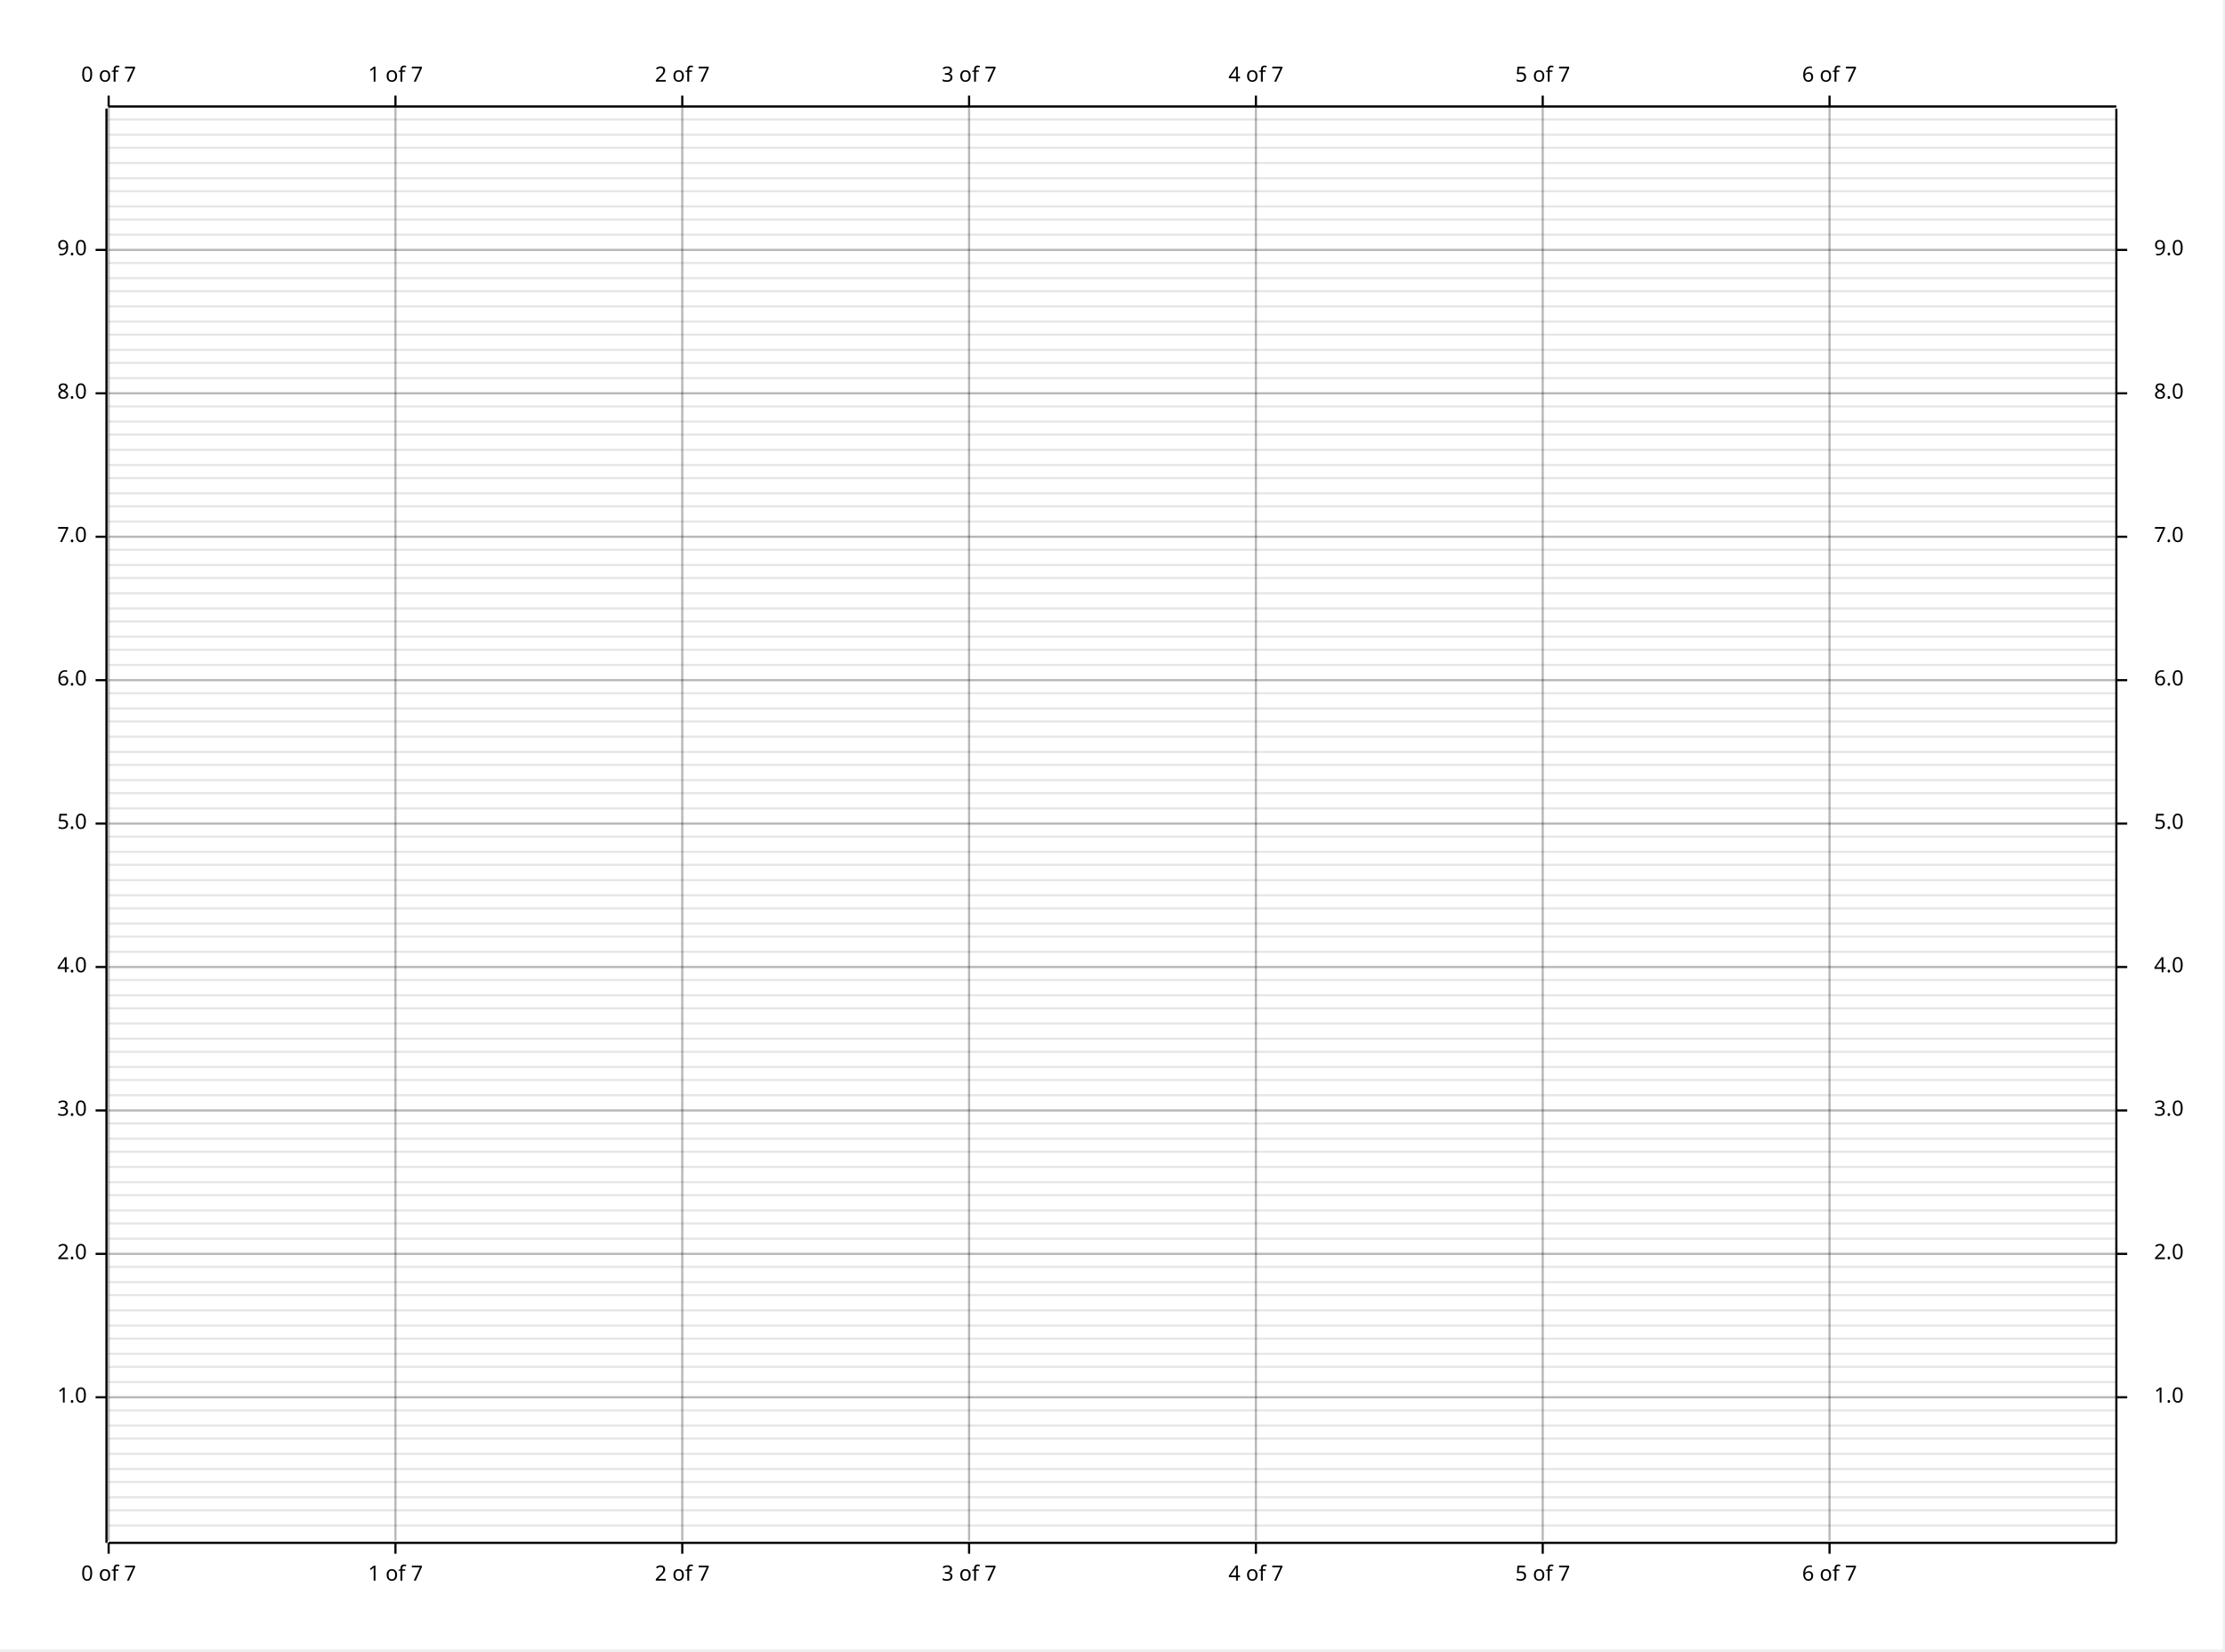
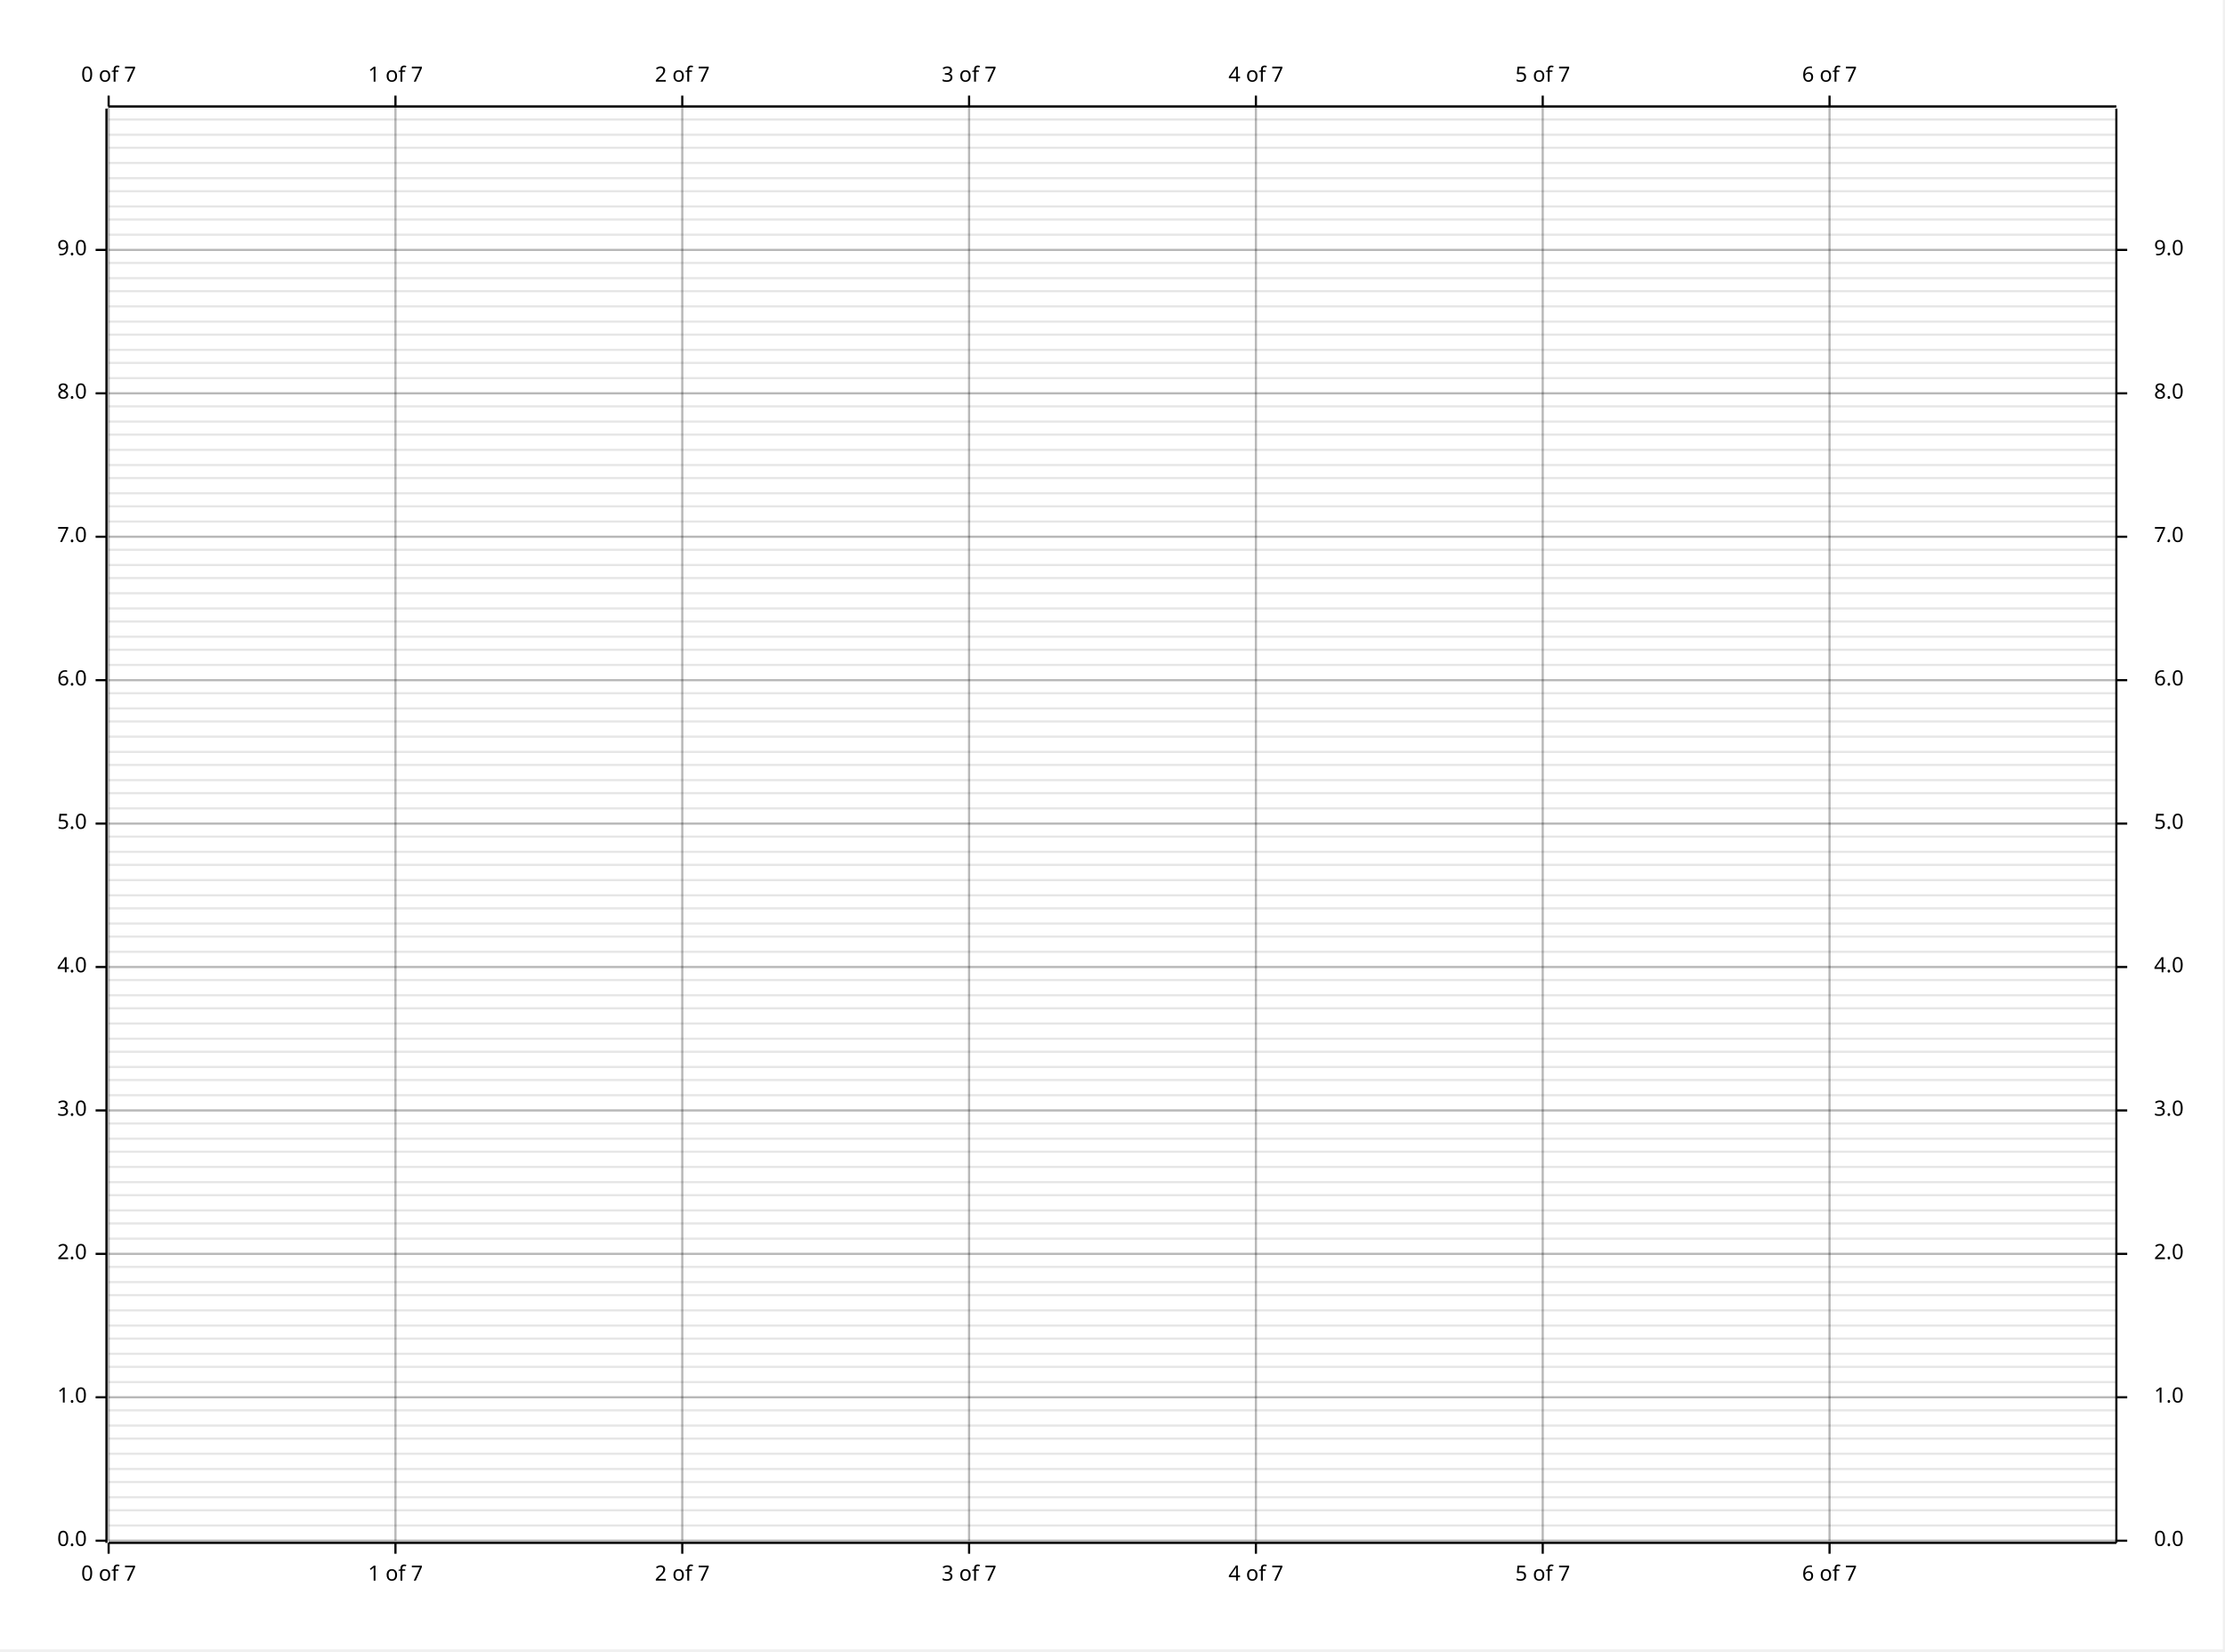
<svg xmlns="http://www.w3.org/2000/svg" width="1024" height="760" viewBox="0 0 1024 760">
  <rect x="0" y="0" width="1023" height="759" opacity="1" fill="#FFFFFF" stroke="none" />
  <line opacity="0.1" stroke="#000000" stroke-width="1" x1="50" y1="709" x2="50" y2="49" />
  <line opacity="0.1" stroke="#000000" stroke-width="1" x1="182" y1="709" x2="182" y2="49" />
  <line opacity="0.1" stroke="#000000" stroke-width="1" x1="314" y1="709" x2="314" y2="49" />
  <line opacity="0.1" stroke="#000000" stroke-width="1" x1="446" y1="709" x2="446" y2="49" />
  <line opacity="0.1" stroke="#000000" stroke-width="1" x1="578" y1="709" x2="578" y2="49" />
  <line opacity="0.1" stroke="#000000" stroke-width="1" x1="710" y1="709" x2="710" y2="49" />
  <line opacity="0.1" stroke="#000000" stroke-width="1" x1="842" y1="709" x2="842" y2="49" />
+   <line opacity="0.1" stroke="#000000" stroke-width="1" x1="50" y1="709" x2="974" y2="709" />
  <line opacity="0.1" stroke="#000000" stroke-width="1" x1="50" y1="702" x2="974" y2="702" />
  <line opacity="0.1" stroke="#000000" stroke-width="1" x1="50" y1="695" x2="974" y2="695" />
  <line opacity="0.1" stroke="#000000" stroke-width="1" x1="50" y1="689" x2="974" y2="689" />
  <line opacity="0.1" stroke="#000000" stroke-width="1" x1="50" y1="682" x2="974" y2="682" />
  <line opacity="0.1" stroke="#000000" stroke-width="1" x1="50" y1="676" x2="974" y2="676" />
  <line opacity="0.1" stroke="#000000" stroke-width="1" x1="50" y1="669" x2="974" y2="669" />
  <line opacity="0.1" stroke="#000000" stroke-width="1" x1="50" y1="662" x2="974" y2="662" />
  <line opacity="0.1" stroke="#000000" stroke-width="1" x1="50" y1="656" x2="974" y2="656" />
  <line opacity="0.1" stroke="#000000" stroke-width="1" x1="50" y1="649" x2="974" y2="649" />
  <line opacity="0.1" stroke="#000000" stroke-width="1" x1="50" y1="643" x2="974" y2="643" />
  <line opacity="0.1" stroke="#000000" stroke-width="1" x1="50" y1="636" x2="974" y2="636" />
  <line opacity="0.1" stroke="#000000" stroke-width="1" x1="50" y1="629" x2="974" y2="629" />
  <line opacity="0.1" stroke="#000000" stroke-width="1" x1="50" y1="623" x2="974" y2="623" />
  <line opacity="0.1" stroke="#000000" stroke-width="1" x1="50" y1="616" x2="974" y2="616" />
  <line opacity="0.1" stroke="#000000" stroke-width="1" x1="50" y1="610" x2="974" y2="610" />
  <line opacity="0.1" stroke="#000000" stroke-width="1" x1="50" y1="603" x2="974" y2="603" />
  <line opacity="0.1" stroke="#000000" stroke-width="1" x1="50" y1="596" x2="974" y2="596" />
  <line opacity="0.1" stroke="#000000" stroke-width="1" x1="50" y1="590" x2="974" y2="590" />
  <line opacity="0.1" stroke="#000000" stroke-width="1" x1="50" y1="583" x2="974" y2="583" />
  <line opacity="0.1" stroke="#000000" stroke-width="1" x1="50" y1="577" x2="974" y2="577" />
  <line opacity="0.1" stroke="#000000" stroke-width="1" x1="50" y1="570" x2="974" y2="570" />
  <line opacity="0.1" stroke="#000000" stroke-width="1" x1="50" y1="563" x2="974" y2="563" />
  <line opacity="0.1" stroke="#000000" stroke-width="1" x1="50" y1="557" x2="974" y2="557" />
  <line opacity="0.1" stroke="#000000" stroke-width="1" x1="50" y1="550" x2="974" y2="550" />
  <line opacity="0.1" stroke="#000000" stroke-width="1" x1="50" y1="544" x2="974" y2="544" />
  <line opacity="0.1" stroke="#000000" stroke-width="1" x1="50" y1="537" x2="974" y2="537" />
  <line opacity="0.1" stroke="#000000" stroke-width="1" x1="50" y1="530" x2="974" y2="530" />
  <line opacity="0.1" stroke="#000000" stroke-width="1" x1="50" y1="524" x2="974" y2="524" />
  <line opacity="0.1" stroke="#000000" stroke-width="1" x1="50" y1="517" x2="974" y2="517" />
  <line opacity="0.1" stroke="#000000" stroke-width="1" x1="50" y1="511" x2="974" y2="511" />
  <line opacity="0.1" stroke="#000000" stroke-width="1" x1="50" y1="504" x2="974" y2="504" />
  <line opacity="0.1" stroke="#000000" stroke-width="1" x1="50" y1="497" x2="974" y2="497" />
  <line opacity="0.1" stroke="#000000" stroke-width="1" x1="50" y1="491" x2="974" y2="491" />
  <line opacity="0.1" stroke="#000000" stroke-width="1" x1="50" y1="484" x2="974" y2="484" />
  <line opacity="0.1" stroke="#000000" stroke-width="1" x1="50" y1="478" x2="974" y2="478" />
  <line opacity="0.1" stroke="#000000" stroke-width="1" x1="50" y1="471" x2="974" y2="471" />
  <line opacity="0.1" stroke="#000000" stroke-width="1" x1="50" y1="464" x2="974" y2="464" />
  <line opacity="0.1" stroke="#000000" stroke-width="1" x1="50" y1="458" x2="974" y2="458" />
  <line opacity="0.1" stroke="#000000" stroke-width="1" x1="50" y1="451" x2="974" y2="451" />
  <line opacity="0.1" stroke="#000000" stroke-width="1" x1="50" y1="445" x2="974" y2="445" />
  <line opacity="0.1" stroke="#000000" stroke-width="1" x1="50" y1="438" x2="974" y2="438" />
  <line opacity="0.1" stroke="#000000" stroke-width="1" x1="50" y1="431" x2="974" y2="431" />
  <line opacity="0.1" stroke="#000000" stroke-width="1" x1="50" y1="425" x2="974" y2="425" />
  <line opacity="0.1" stroke="#000000" stroke-width="1" x1="50" y1="418" x2="974" y2="418" />
  <line opacity="0.1" stroke="#000000" stroke-width="1" x1="50" y1="412" x2="974" y2="412" />
  <line opacity="0.1" stroke="#000000" stroke-width="1" x1="50" y1="405" x2="974" y2="405" />
  <line opacity="0.1" stroke="#000000" stroke-width="1" x1="50" y1="398" x2="974" y2="398" />
  <line opacity="0.1" stroke="#000000" stroke-width="1" x1="50" y1="392" x2="974" y2="392" />
  <line opacity="0.1" stroke="#000000" stroke-width="1" x1="50" y1="385" x2="974" y2="385" />
  <line opacity="0.1" stroke="#000000" stroke-width="1" x1="50" y1="379" x2="974" y2="379" />
  <line opacity="0.1" stroke="#000000" stroke-width="1" x1="50" y1="372" x2="974" y2="372" />
  <line opacity="0.1" stroke="#000000" stroke-width="1" x1="50" y1="365" x2="974" y2="365" />
  <line opacity="0.1" stroke="#000000" stroke-width="1" x1="50" y1="359" x2="974" y2="359" />
  <line opacity="0.1" stroke="#000000" stroke-width="1" x1="50" y1="352" x2="974" y2="352" />
  <line opacity="0.1" stroke="#000000" stroke-width="1" x1="50" y1="346" x2="974" y2="346" />
  <line opacity="0.1" stroke="#000000" stroke-width="1" x1="50" y1="339" x2="974" y2="339" />
  <line opacity="0.1" stroke="#000000" stroke-width="1" x1="50" y1="332" x2="974" y2="332" />
  <line opacity="0.1" stroke="#000000" stroke-width="1" x1="50" y1="326" x2="974" y2="326" />
  <line opacity="0.1" stroke="#000000" stroke-width="1" x1="50" y1="319" x2="974" y2="319" />
  <line opacity="0.1" stroke="#000000" stroke-width="1" x1="50" y1="313" x2="974" y2="313" />
  <line opacity="0.1" stroke="#000000" stroke-width="1" x1="50" y1="306" x2="974" y2="306" />
  <line opacity="0.1" stroke="#000000" stroke-width="1" x1="50" y1="299" x2="974" y2="299" />
  <line opacity="0.1" stroke="#000000" stroke-width="1" x1="50" y1="293" x2="974" y2="293" />
  <line opacity="0.1" stroke="#000000" stroke-width="1" x1="50" y1="286" x2="974" y2="286" />
  <line opacity="0.1" stroke="#000000" stroke-width="1" x1="50" y1="280" x2="974" y2="280" />
  <line opacity="0.1" stroke="#000000" stroke-width="1" x1="50" y1="273" x2="974" y2="273" />
  <line opacity="0.1" stroke="#000000" stroke-width="1" x1="50" y1="266" x2="974" y2="266" />
  <line opacity="0.1" stroke="#000000" stroke-width="1" x1="50" y1="260" x2="974" y2="260" />
  <line opacity="0.1" stroke="#000000" stroke-width="1" x1="50" y1="253" x2="974" y2="253" />
  <line opacity="0.1" stroke="#000000" stroke-width="1" x1="50" y1="247" x2="974" y2="247" />
  <line opacity="0.1" stroke="#000000" stroke-width="1" x1="50" y1="240" x2="974" y2="240" />
  <line opacity="0.1" stroke="#000000" stroke-width="1" x1="50" y1="233" x2="974" y2="233" />
  <line opacity="0.1" stroke="#000000" stroke-width="1" x1="50" y1="227" x2="974" y2="227" />
  <line opacity="0.1" stroke="#000000" stroke-width="1" x1="50" y1="220" x2="974" y2="220" />
  <line opacity="0.1" stroke="#000000" stroke-width="1" x1="50" y1="214" x2="974" y2="214" />
  <line opacity="0.1" stroke="#000000" stroke-width="1" x1="50" y1="207" x2="974" y2="207" />
  <line opacity="0.1" stroke="#000000" stroke-width="1" x1="50" y1="200" x2="974" y2="200" />
  <line opacity="0.1" stroke="#000000" stroke-width="1" x1="50" y1="194" x2="974" y2="194" />
  <line opacity="0.1" stroke="#000000" stroke-width="1" x1="50" y1="187" x2="974" y2="187" />
  <line opacity="0.1" stroke="#000000" stroke-width="1" x1="50" y1="181" x2="974" y2="181" />
  <line opacity="0.1" stroke="#000000" stroke-width="1" x1="50" y1="174" x2="974" y2="174" />
  <line opacity="0.1" stroke="#000000" stroke-width="1" x1="50" y1="167" x2="974" y2="167" />
  <line opacity="0.1" stroke="#000000" stroke-width="1" x1="50" y1="161" x2="974" y2="161" />
  <line opacity="0.1" stroke="#000000" stroke-width="1" x1="50" y1="154" x2="974" y2="154" />
  <line opacity="0.1" stroke="#000000" stroke-width="1" x1="50" y1="148" x2="974" y2="148" />
  <line opacity="0.1" stroke="#000000" stroke-width="1" x1="50" y1="141" x2="974" y2="141" />
  <line opacity="0.1" stroke="#000000" stroke-width="1" x1="50" y1="134" x2="974" y2="134" />
  <line opacity="0.1" stroke="#000000" stroke-width="1" x1="50" y1="128" x2="974" y2="128" />
  <line opacity="0.1" stroke="#000000" stroke-width="1" x1="50" y1="121" x2="974" y2="121" />
  <line opacity="0.1" stroke="#000000" stroke-width="1" x1="50" y1="115" x2="974" y2="115" />
  <line opacity="0.1" stroke="#000000" stroke-width="1" x1="50" y1="108" x2="974" y2="108" />
  <line opacity="0.1" stroke="#000000" stroke-width="1" x1="50" y1="101" x2="974" y2="101" />
  <line opacity="0.1" stroke="#000000" stroke-width="1" x1="50" y1="95" x2="974" y2="95" />
  <line opacity="0.1" stroke="#000000" stroke-width="1" x1="50" y1="88" x2="974" y2="88" />
  <line opacity="0.1" stroke="#000000" stroke-width="1" x1="50" y1="82" x2="974" y2="82" />
  <line opacity="0.1" stroke="#000000" stroke-width="1" x1="50" y1="75" x2="974" y2="75" />
  <line opacity="0.1" stroke="#000000" stroke-width="1" x1="50" y1="68" x2="974" y2="68" />
  <line opacity="0.1" stroke="#000000" stroke-width="1" x1="50" y1="62" x2="974" y2="62" />
  <line opacity="0.1" stroke="#000000" stroke-width="1" x1="50" y1="55" x2="974" y2="55" />
  <line opacity="0.1" stroke="#000000" stroke-width="1" x1="50" y1="49" x2="974" y2="49" />
  <line opacity="0.2" stroke="#000000" stroke-width="1" x1="50" y1="709" x2="50" y2="49" />
  <line opacity="0.2" stroke="#000000" stroke-width="1" x1="182" y1="709" x2="182" y2="49" />
  <line opacity="0.2" stroke="#000000" stroke-width="1" x1="314" y1="709" x2="314" y2="49" />
  <line opacity="0.2" stroke="#000000" stroke-width="1" x1="446" y1="709" x2="446" y2="49" />
  <line opacity="0.2" stroke="#000000" stroke-width="1" x1="578" y1="709" x2="578" y2="49" />
  <line opacity="0.2" stroke="#000000" stroke-width="1" x1="710" y1="709" x2="710" y2="49" />
  <line opacity="0.2" stroke="#000000" stroke-width="1" x1="842" y1="709" x2="842" y2="49" />
+   <line opacity="0.2" stroke="#000000" stroke-width="1" x1="50" y1="709" x2="974" y2="709" />
  <line opacity="0.2" stroke="#000000" stroke-width="1" x1="50" y1="643" x2="974" y2="643" />
  <line opacity="0.2" stroke="#000000" stroke-width="1" x1="50" y1="577" x2="974" y2="577" />
  <line opacity="0.2" stroke="#000000" stroke-width="1" x1="50" y1="511" x2="974" y2="511" />
  <line opacity="0.2" stroke="#000000" stroke-width="1" x1="50" y1="445" x2="974" y2="445" />
  <line opacity="0.2" stroke="#000000" stroke-width="1" x1="50" y1="379" x2="974" y2="379" />
  <line opacity="0.2" stroke="#000000" stroke-width="1" x1="50" y1="313" x2="974" y2="313" />
  <line opacity="0.2" stroke="#000000" stroke-width="1" x1="50" y1="247" x2="974" y2="247" />
  <line opacity="0.2" stroke="#000000" stroke-width="1" x1="50" y1="181" x2="974" y2="181" />
  <line opacity="0.2" stroke="#000000" stroke-width="1" x1="50" y1="115" x2="974" y2="115" />
  <line opacity="0.2" stroke="#000000" stroke-width="1" x1="50" y1="49" x2="974" y2="49" />
  <polyline fill="none" opacity="1" stroke="#000000" stroke-width="1" points="50,49 974,49 " />
  <text x="50" y="40" dy="-0.5ex" text-anchor="middle" font-family="sans-serif" font-size="9.677" opacity="1" fill="#000000">
0 of 7
</text>
  <polyline fill="none" opacity="1" stroke="#000000" stroke-width="1" points="50,44 50,49 " />
  <text x="182" y="40" dy="-0.5ex" text-anchor="middle" font-family="sans-serif" font-size="9.677" opacity="1" fill="#000000">
1 of 7
</text>
  <polyline fill="none" opacity="1" stroke="#000000" stroke-width="1" points="182,44 182,49 " />
  <text x="314" y="40" dy="-0.5ex" text-anchor="middle" font-family="sans-serif" font-size="9.677" opacity="1" fill="#000000">
2 of 7
</text>
  <polyline fill="none" opacity="1" stroke="#000000" stroke-width="1" points="314,44 314,49 " />
  <text x="446" y="40" dy="-0.5ex" text-anchor="middle" font-family="sans-serif" font-size="9.677" opacity="1" fill="#000000">
3 of 7
</text>
  <polyline fill="none" opacity="1" stroke="#000000" stroke-width="1" points="446,44 446,49 " />
  <text x="578" y="40" dy="-0.5ex" text-anchor="middle" font-family="sans-serif" font-size="9.677" opacity="1" fill="#000000">
4 of 7
</text>
  <polyline fill="none" opacity="1" stroke="#000000" stroke-width="1" points="578,44 578,49 " />
  <text x="710" y="40" dy="-0.5ex" text-anchor="middle" font-family="sans-serif" font-size="9.677" opacity="1" fill="#000000">
5 of 7
</text>
  <polyline fill="none" opacity="1" stroke="#000000" stroke-width="1" points="710,44 710,49 " />
  <text x="842" y="40" dy="-0.5ex" text-anchor="middle" font-family="sans-serif" font-size="9.677" opacity="1" fill="#000000">
6 of 7
</text>
  <polyline fill="none" opacity="1" stroke="#000000" stroke-width="1" points="842,44 842,49 " />
  <polyline fill="none" opacity="1" stroke="#000000" stroke-width="1" points="49,50 49,710 " />
+   <text x="40" y="709" dy="0.5ex" text-anchor="end" font-family="sans-serif" font-size="9.677" opacity="1" fill="#000000">
+ 0.0
+ </text>
+   <polyline fill="none" opacity="1" stroke="#000000" stroke-width="1" points="44,709 49,709 " />
  <text x="40" y="643" dy="0.5ex" text-anchor="end" font-family="sans-serif" font-size="9.677" opacity="1" fill="#000000">
1.0
</text>
  <polyline fill="none" opacity="1" stroke="#000000" stroke-width="1" points="44,643 49,643 " />
  <text x="40" y="577" dy="0.5ex" text-anchor="end" font-family="sans-serif" font-size="9.677" opacity="1" fill="#000000">
2.0
</text>
  <polyline fill="none" opacity="1" stroke="#000000" stroke-width="1" points="44,577 49,577 " />
  <text x="40" y="511" dy="0.5ex" text-anchor="end" font-family="sans-serif" font-size="9.677" opacity="1" fill="#000000">
3.0
</text>
  <polyline fill="none" opacity="1" stroke="#000000" stroke-width="1" points="44,511 49,511 " />
  <text x="40" y="445" dy="0.5ex" text-anchor="end" font-family="sans-serif" font-size="9.677" opacity="1" fill="#000000">
4.0
</text>
  <polyline fill="none" opacity="1" stroke="#000000" stroke-width="1" points="44,445 49,445 " />
  <text x="40" y="379" dy="0.5ex" text-anchor="end" font-family="sans-serif" font-size="9.677" opacity="1" fill="#000000">
5.0
</text>
  <polyline fill="none" opacity="1" stroke="#000000" stroke-width="1" points="44,379 49,379 " />
  <text x="40" y="313" dy="0.5ex" text-anchor="end" font-family="sans-serif" font-size="9.677" opacity="1" fill="#000000">
6.0
</text>
  <polyline fill="none" opacity="1" stroke="#000000" stroke-width="1" points="44,313 49,313 " />
  <text x="40" y="247" dy="0.5ex" text-anchor="end" font-family="sans-serif" font-size="9.677" opacity="1" fill="#000000">
7.0
</text>
  <polyline fill="none" opacity="1" stroke="#000000" stroke-width="1" points="44,247 49,247 " />
  <text x="40" y="181" dy="0.5ex" text-anchor="end" font-family="sans-serif" font-size="9.677" opacity="1" fill="#000000">
8.0
</text>
  <polyline fill="none" opacity="1" stroke="#000000" stroke-width="1" points="44,181 49,181 " />
  <text x="40" y="115" dy="0.5ex" text-anchor="end" font-family="sans-serif" font-size="9.677" opacity="1" fill="#000000">
9.0
</text>
  <polyline fill="none" opacity="1" stroke="#000000" stroke-width="1" points="44,115 49,115 " />
  <polyline fill="none" opacity="1" stroke="#000000" stroke-width="1" points="50,710 974,710 " />
  <text x="50" y="720" dy="0.76em" text-anchor="middle" font-family="sans-serif" font-size="9.677" opacity="1" fill="#000000">
0 of 7
</text>
  <polyline fill="none" opacity="1" stroke="#000000" stroke-width="1" points="50,710 50,715 " />
  <text x="182" y="720" dy="0.76em" text-anchor="middle" font-family="sans-serif" font-size="9.677" opacity="1" fill="#000000">
1 of 7
</text>
  <polyline fill="none" opacity="1" stroke="#000000" stroke-width="1" points="182,710 182,715 " />
  <text x="314" y="720" dy="0.76em" text-anchor="middle" font-family="sans-serif" font-size="9.677" opacity="1" fill="#000000">
2 of 7
</text>
  <polyline fill="none" opacity="1" stroke="#000000" stroke-width="1" points="314,710 314,715 " />
  <text x="446" y="720" dy="0.76em" text-anchor="middle" font-family="sans-serif" font-size="9.677" opacity="1" fill="#000000">
3 of 7
</text>
  <polyline fill="none" opacity="1" stroke="#000000" stroke-width="1" points="446,710 446,715 " />
  <text x="578" y="720" dy="0.76em" text-anchor="middle" font-family="sans-serif" font-size="9.677" opacity="1" fill="#000000">
4 of 7
</text>
  <polyline fill="none" opacity="1" stroke="#000000" stroke-width="1" points="578,710 578,715 " />
  <text x="710" y="720" dy="0.76em" text-anchor="middle" font-family="sans-serif" font-size="9.677" opacity="1" fill="#000000">
5 of 7
</text>
  <polyline fill="none" opacity="1" stroke="#000000" stroke-width="1" points="710,710 710,715 " />
  <text x="842" y="720" dy="0.76em" text-anchor="middle" font-family="sans-serif" font-size="9.677" opacity="1" fill="#000000">
6 of 7
</text>
  <polyline fill="none" opacity="1" stroke="#000000" stroke-width="1" points="842,710 842,715 " />
  <polyline fill="none" opacity="1" stroke="#000000" stroke-width="1" points="974,50 974,710 " />
+   <text x="1005" y="709" dy="0.5ex" text-anchor="end" font-family="sans-serif" font-size="9.677" opacity="1" fill="#000000">
+ 0.0
+ </text>
+   <polyline fill="none" opacity="1" stroke="#000000" stroke-width="1" points="974,709 979,709 " />
  <text x="1005" y="643" dy="0.5ex" text-anchor="end" font-family="sans-serif" font-size="9.677" opacity="1" fill="#000000">
1.0
</text>
  <polyline fill="none" opacity="1" stroke="#000000" stroke-width="1" points="974,643 979,643 " />
  <text x="1005" y="577" dy="0.5ex" text-anchor="end" font-family="sans-serif" font-size="9.677" opacity="1" fill="#000000">
2.0
</text>
  <polyline fill="none" opacity="1" stroke="#000000" stroke-width="1" points="974,577 979,577 " />
  <text x="1005" y="511" dy="0.5ex" text-anchor="end" font-family="sans-serif" font-size="9.677" opacity="1" fill="#000000">
3.0
</text>
  <polyline fill="none" opacity="1" stroke="#000000" stroke-width="1" points="974,511 979,511 " />
  <text x="1005" y="445" dy="0.5ex" text-anchor="end" font-family="sans-serif" font-size="9.677" opacity="1" fill="#000000">
4.0
</text>
  <polyline fill="none" opacity="1" stroke="#000000" stroke-width="1" points="974,445 979,445 " />
  <text x="1005" y="379" dy="0.5ex" text-anchor="end" font-family="sans-serif" font-size="9.677" opacity="1" fill="#000000">
5.0
</text>
  <polyline fill="none" opacity="1" stroke="#000000" stroke-width="1" points="974,379 979,379 " />
  <text x="1005" y="313" dy="0.5ex" text-anchor="end" font-family="sans-serif" font-size="9.677" opacity="1" fill="#000000">
6.0
</text>
  <polyline fill="none" opacity="1" stroke="#000000" stroke-width="1" points="974,313 979,313 " />
  <text x="1005" y="247" dy="0.5ex" text-anchor="end" font-family="sans-serif" font-size="9.677" opacity="1" fill="#000000">
7.0
</text>
  <polyline fill="none" opacity="1" stroke="#000000" stroke-width="1" points="974,247 979,247 " />
  <text x="1005" y="181" dy="0.5ex" text-anchor="end" font-family="sans-serif" font-size="9.677" opacity="1" fill="#000000">
8.0
</text>
  <polyline fill="none" opacity="1" stroke="#000000" stroke-width="1" points="974,181 979,181 " />
  <text x="1005" y="115" dy="0.5ex" text-anchor="end" font-family="sans-serif" font-size="9.677" opacity="1" fill="#000000">
9.0
</text>
  <polyline fill="none" opacity="1" stroke="#000000" stroke-width="1" points="974,115 979,115 " />
</svg>
